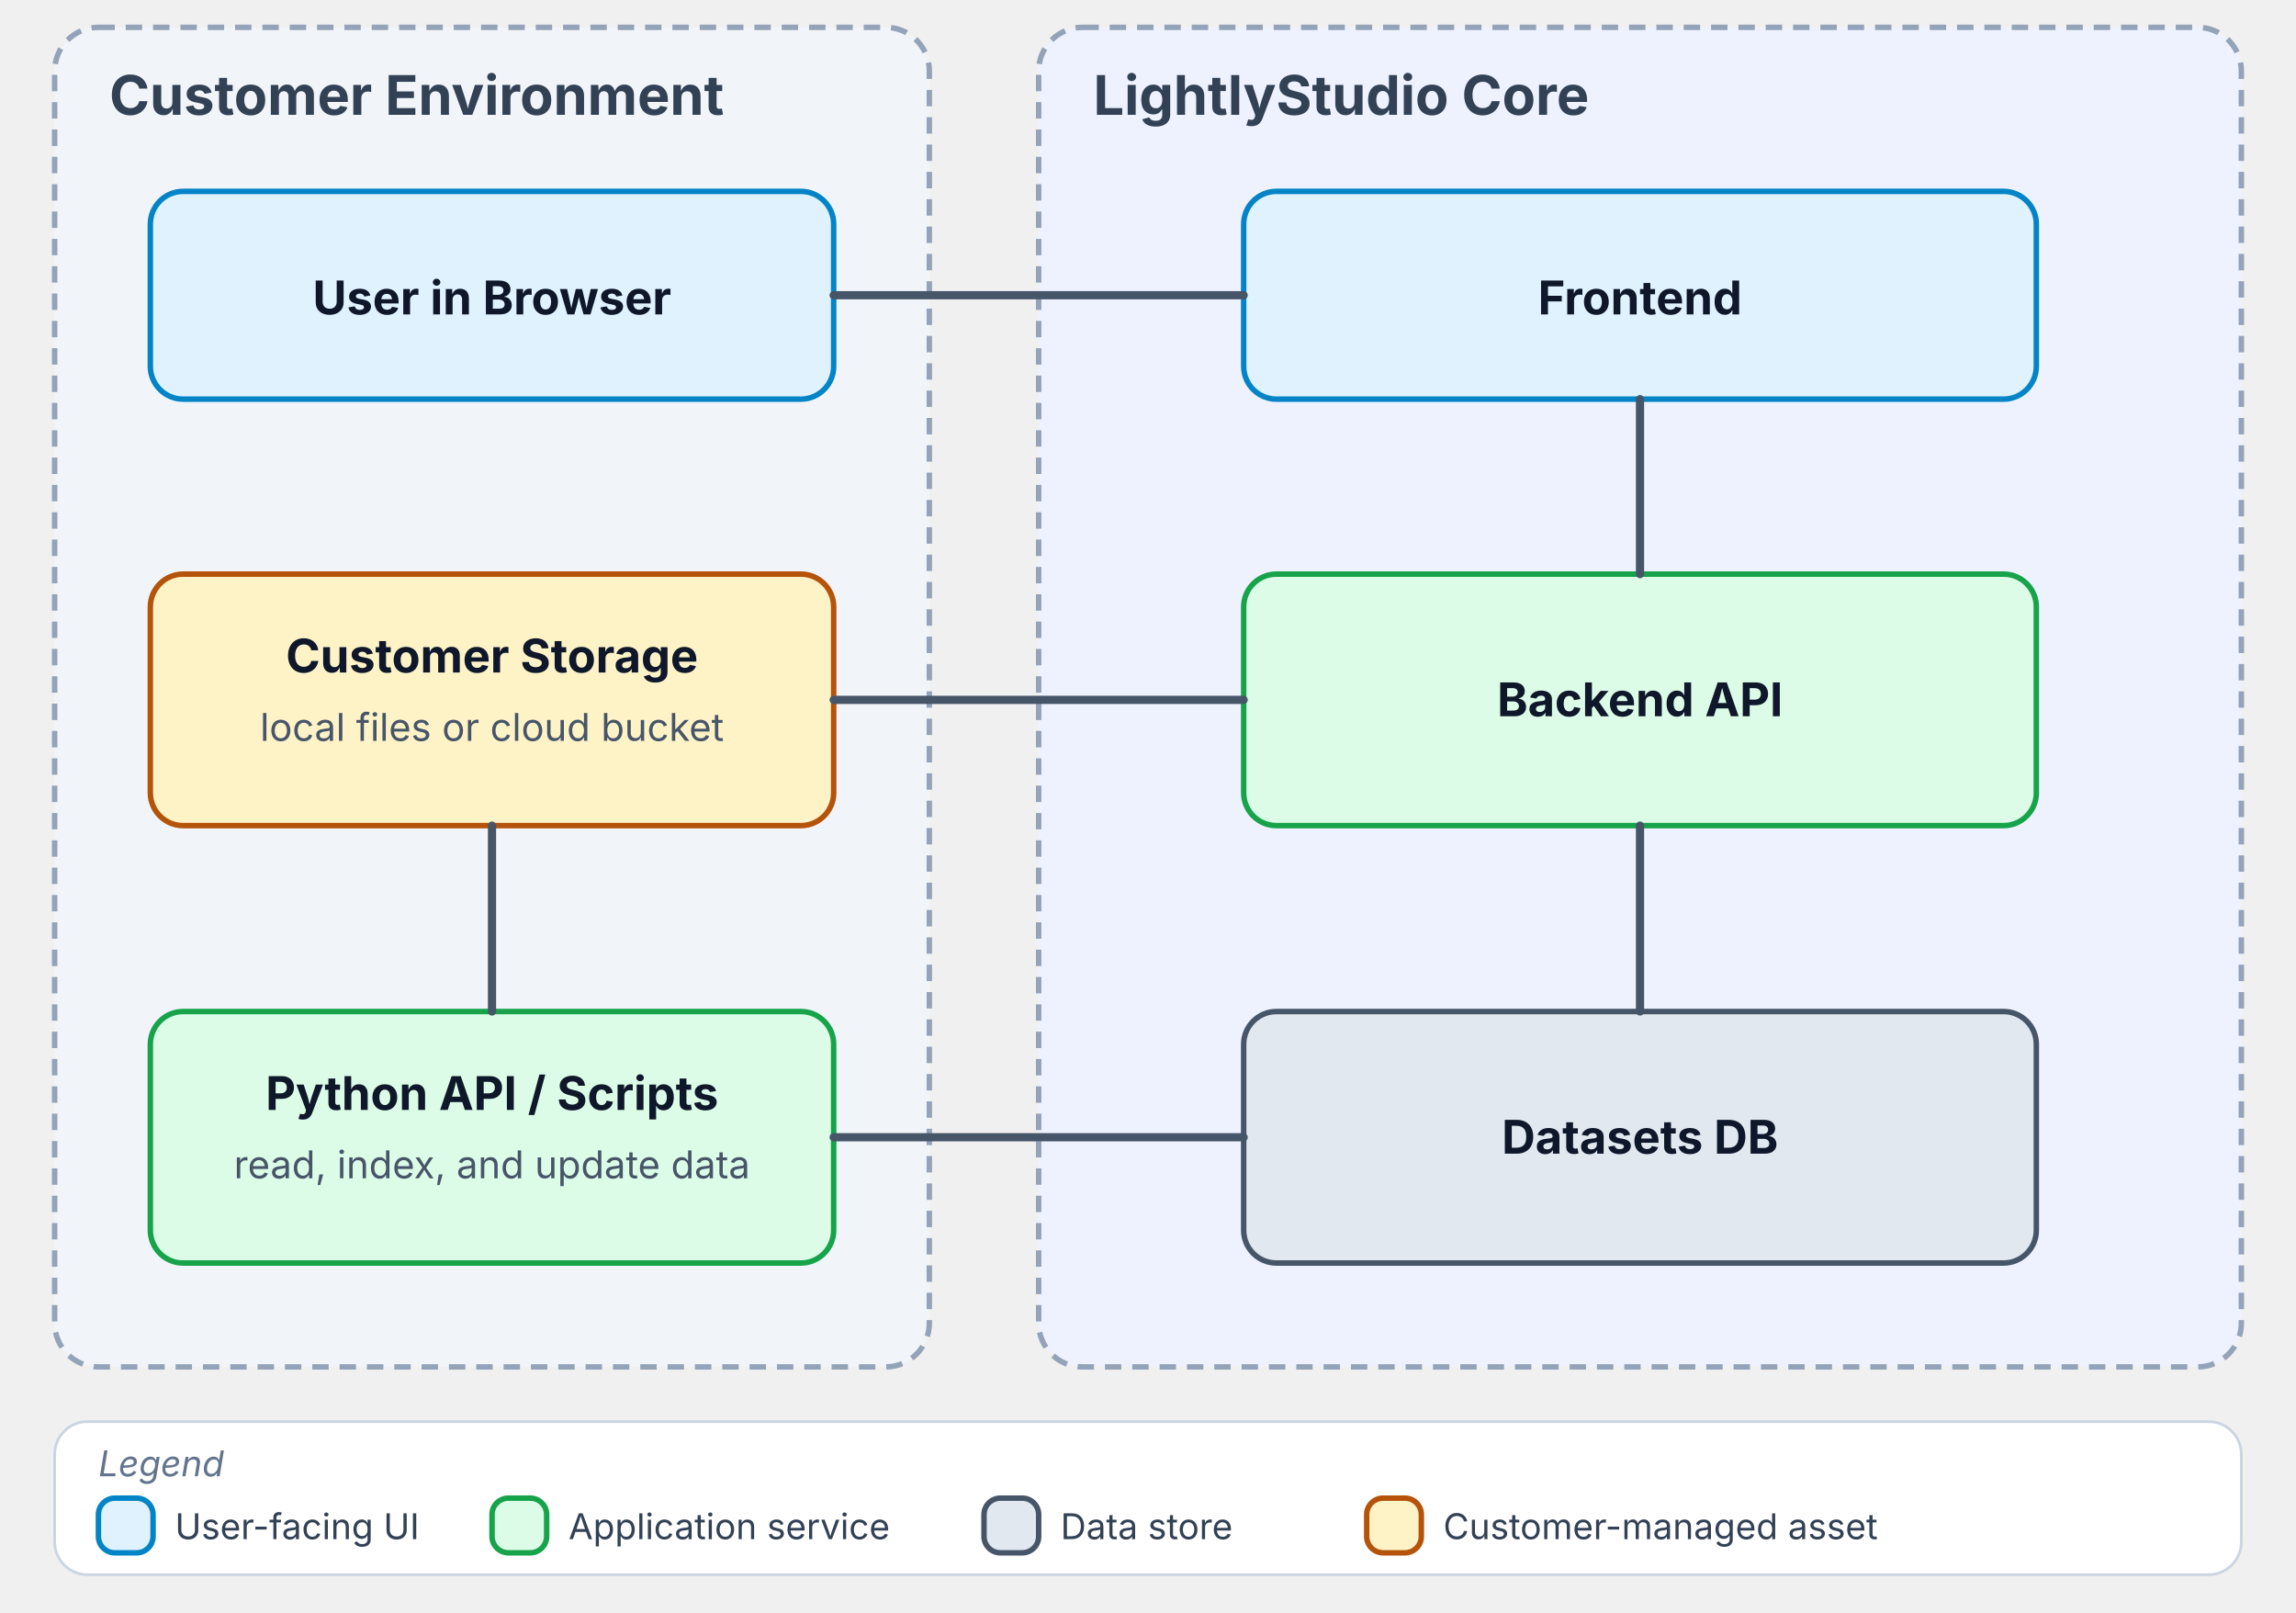
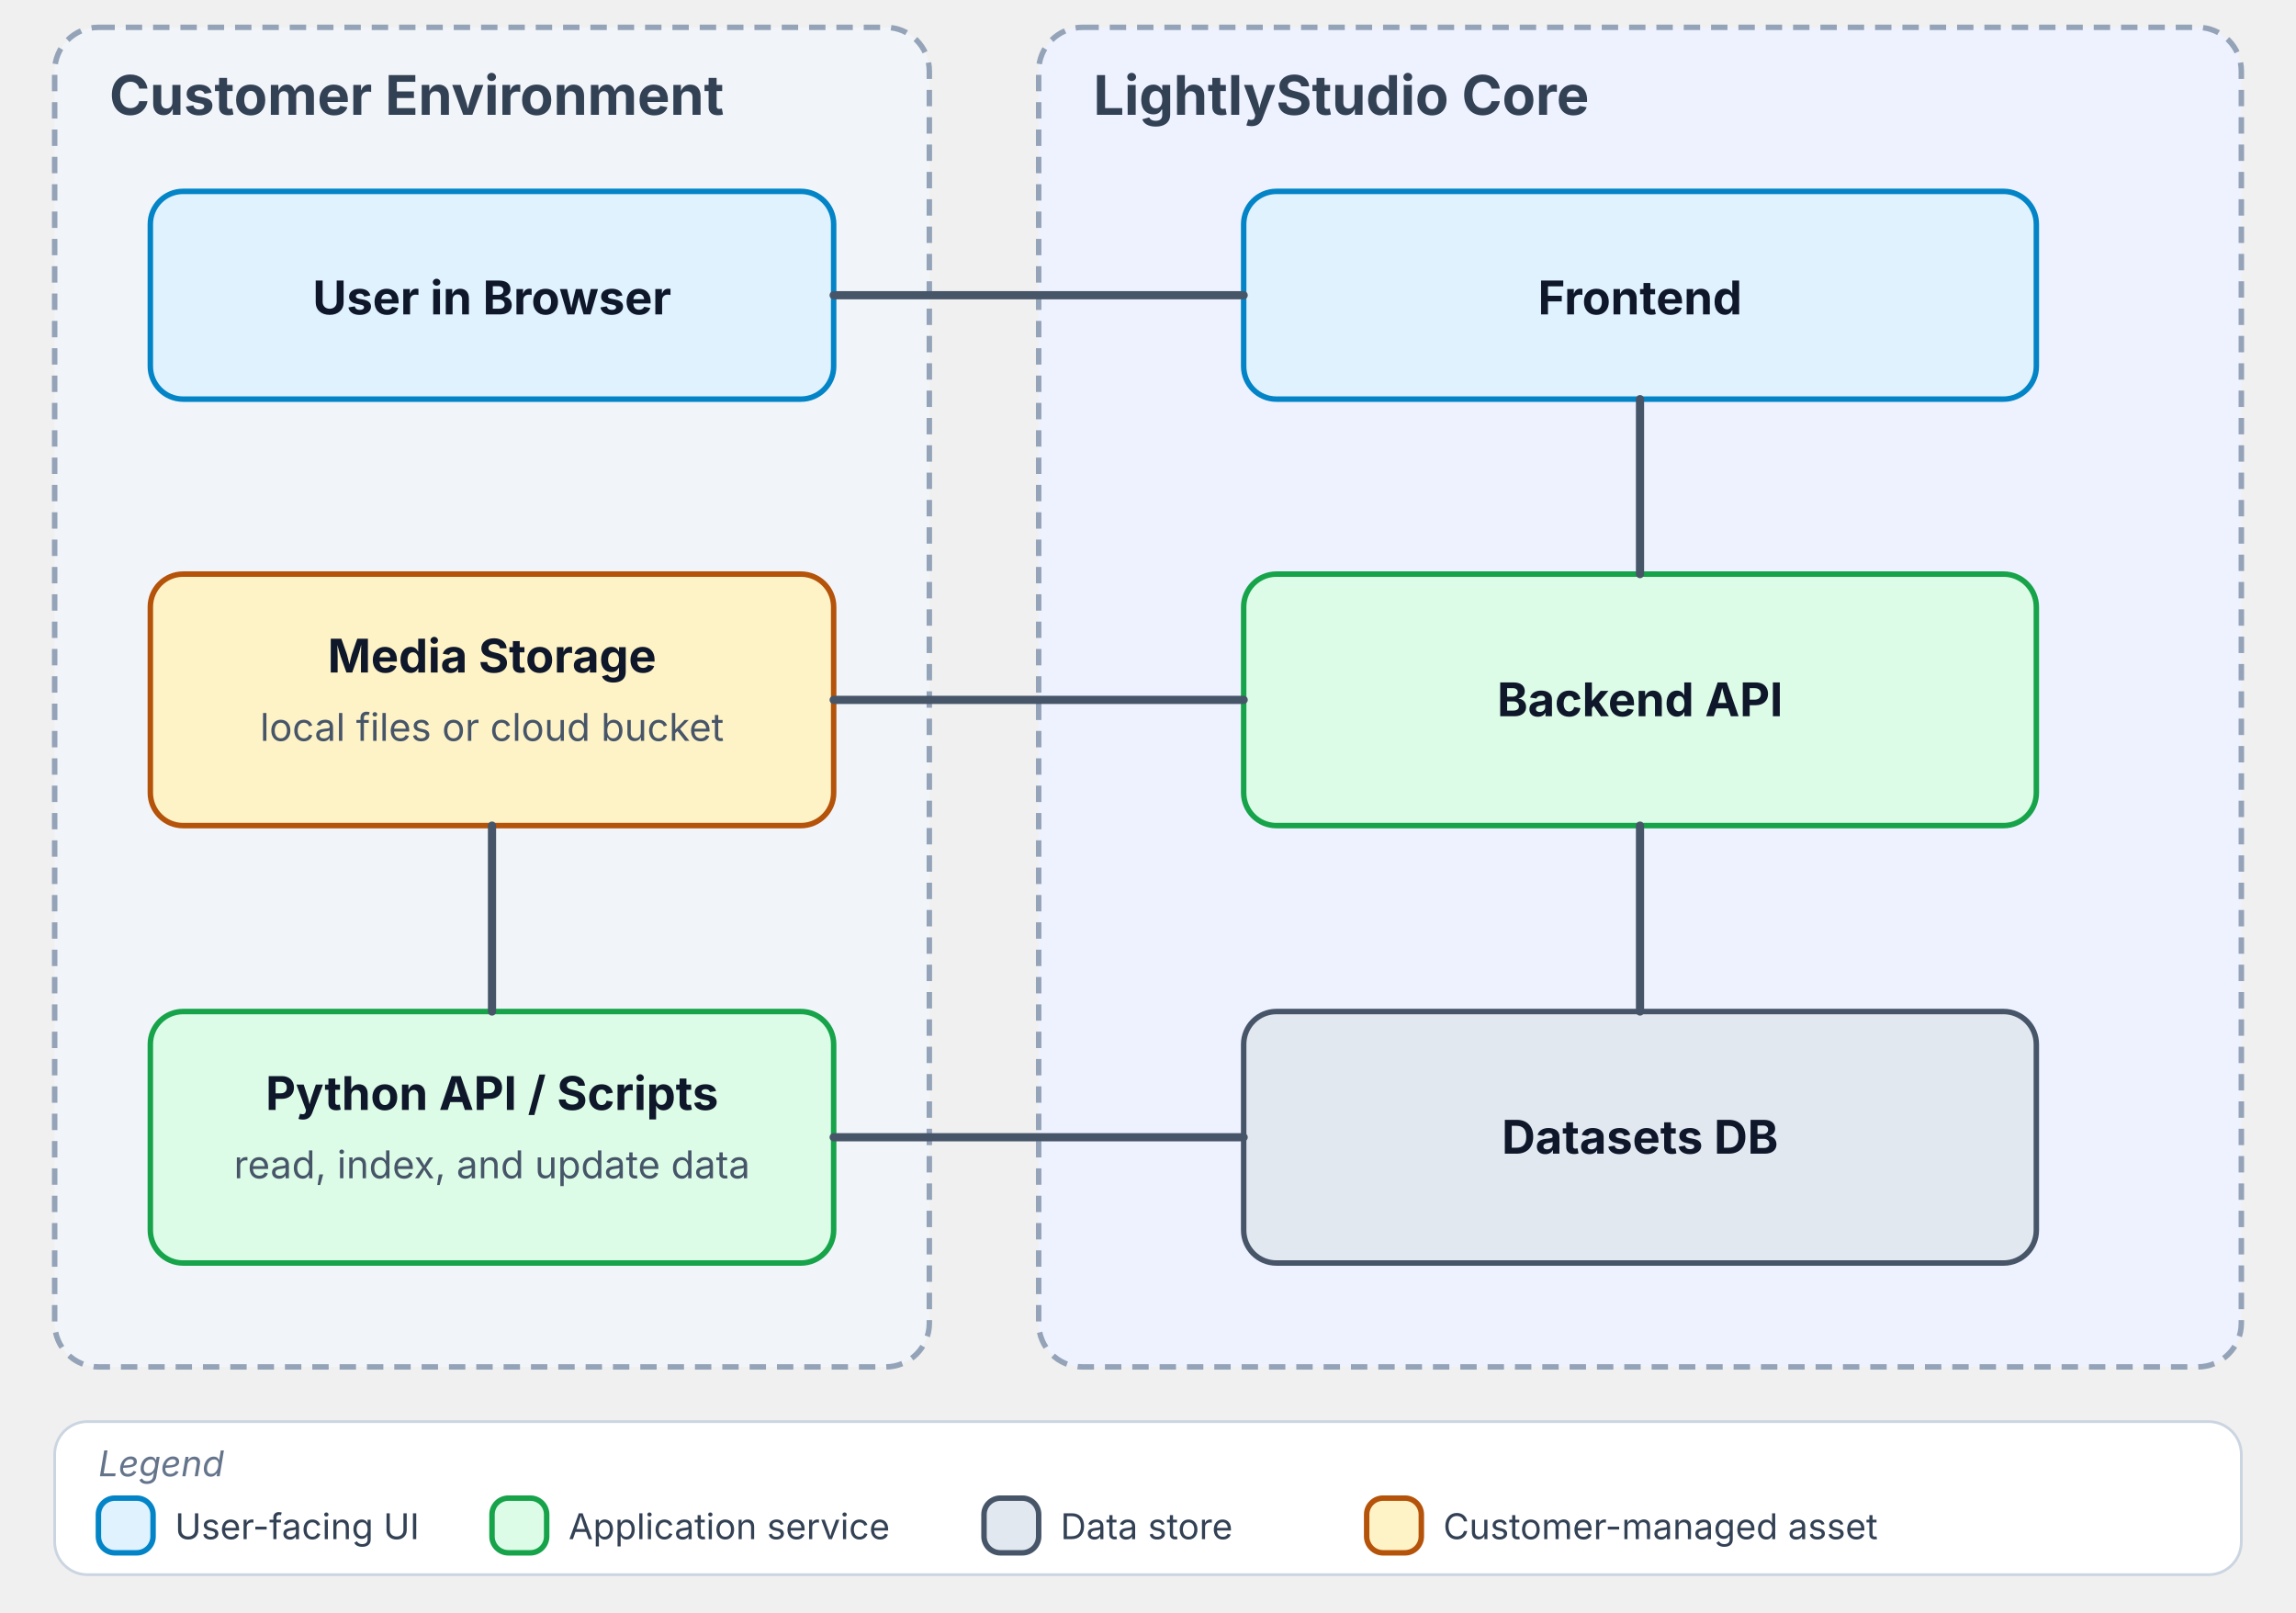
<svg xmlns="http://www.w3.org/2000/svg" viewBox="0 0 840 590" role="img" aria-labelledby="title desc">
  <defs>
    <style>
      .panel-customer { fill: #f1f5f9; stroke: #94a3b8; stroke-width: 2; stroke-dasharray: 6 4; }
      .panel-lightly { fill: #eef2ff; stroke: #94a3b8; stroke-width: 2; stroke-dasharray: 6 4; }
      .node-ui { fill: #e0f2fe; stroke: #0284c7; stroke-width: 2; }
      .node-service { fill: #dcfce7; stroke: #16a34a; stroke-width: 2; }
      .node-data { fill: #e2e8f0; stroke: #475569; stroke-width: 2; }
      .node-external { fill: #fef3c7; stroke: #b45309; stroke-width: 2; }
      .panel-title { fill: #334155; font-family: -apple-system, "Segoe UI", Inter, Arial, sans-serif; font-size: 20px; font-weight: 700; }
      .label { fill: #0f172a; font-family: -apple-system, "Segoe UI", Inter, Arial, sans-serif; font-size: 17px; font-weight: 700; }
      .small { fill: #475569; font-family: -apple-system, "Segoe UI", Inter, Arial, sans-serif; font-size: 14px; }
      .legend-text { fill: #334155; font-family: -apple-system, "Segoe UI", Inter, Arial, sans-serif; font-size: 13px; }
      .legend-title { fill: #64748b; font-family: -apple-system, "Segoe UI", Inter, Arial, sans-serif; font-size: 13px; font-style: italic; }
      .edge { stroke: #475569; stroke-width: 3; stroke-linecap: round; fill: none; }
    </style>
  </defs>
  <rect class="panel-customer" x="20" y="10" width="320" height="490" rx="16" ry="16" />
  <text class="panel-title" x="40" y="42">Customer Environment</text>
  <g>
    <rect class="node-ui" x="55" y="70" width="250" height="76" rx="12" ry="12" />
    <text class="label" x="180" y="115" text-anchor="middle">User in Browser</text>
  </g>
  <g>
    <rect class="node-external" x="55" y="210" width="250" height="92" rx="12" ry="12" />
-     <text class="label" x="180" y="246" text-anchor="middle">Customer Storage</text>
+     <text class="label" x="180" y="246" text-anchor="middle">Media Storage</text>
    <text class="small" x="180" y="271" text-anchor="middle">local files or cloud bucket</text>
  </g>
  <g>
    <rect class="node-service" x="55" y="370" width="250" height="92" rx="12" ry="12" />
    <text class="label" x="180" y="406" text-anchor="middle">Python API / Scripts</text>
    <text class="small" x="180" y="431" text-anchor="middle">read, index, and update data</text>
  </g>
  <rect class="panel-lightly" x="380" y="10" width="440" height="490" rx="16" ry="16" />
  <text class="panel-title" x="400" y="42">LightlyStudio Core</text>
  <g>
    <rect class="node-ui" x="455" y="70" width="290" height="76" rx="12" ry="12" />
    <text class="label" x="600" y="115" text-anchor="middle">Frontend</text>
  </g>
  <g>
    <rect class="node-service" x="455" y="210" width="290" height="92" rx="12" ry="12" />
    <text class="label" x="600" y="262" text-anchor="middle">Backend API</text>
  </g>
  <g>
    <rect class="node-data" x="455" y="370" width="290" height="92" rx="12" ry="12" />
    <text class="label" x="600" y="422" text-anchor="middle">Datasets DB</text>
  </g>
  <line class="edge" x1="305" y1="108" x2="455" y2="108" />
  <line class="edge" x1="600" y1="146" x2="600" y2="210" />
  <line class="edge" x1="600" y1="302" x2="600" y2="370" />
  <line class="edge" x1="455" y1="256" x2="305" y2="256" />
  <line class="edge" x1="180" y1="370" x2="180" y2="302" />
  <line class="edge" x1="305" y1="416" x2="455" y2="416" />
  <g>
    <rect x="20" y="520" width="800" height="56" rx="12" ry="12" fill="#ffffff" stroke="#cbd5e1" stroke-width="1" />
    <text class="legend-title" x="36" y="540">Legend</text>
    <rect class="node-ui" x="36" y="548" width="20" height="20" rx="6" ry="6" />
    <text class="legend-text" x="64" y="563">User-facing UI</text>
    <rect class="node-service" x="180" y="548" width="20" height="20" rx="6" ry="6" />
    <text class="legend-text" x="208" y="563">Application service</text>
    <rect class="node-data" x="360" y="548" width="20" height="20" rx="6" ry="6" />
    <text class="legend-text" x="388" y="563">Data store</text>
    <rect class="node-external" x="500" y="548" width="20" height="20" rx="6" ry="6" />
    <text class="legend-text" x="528" y="563">Customer-managed asset</text>
  </g>
</svg>
